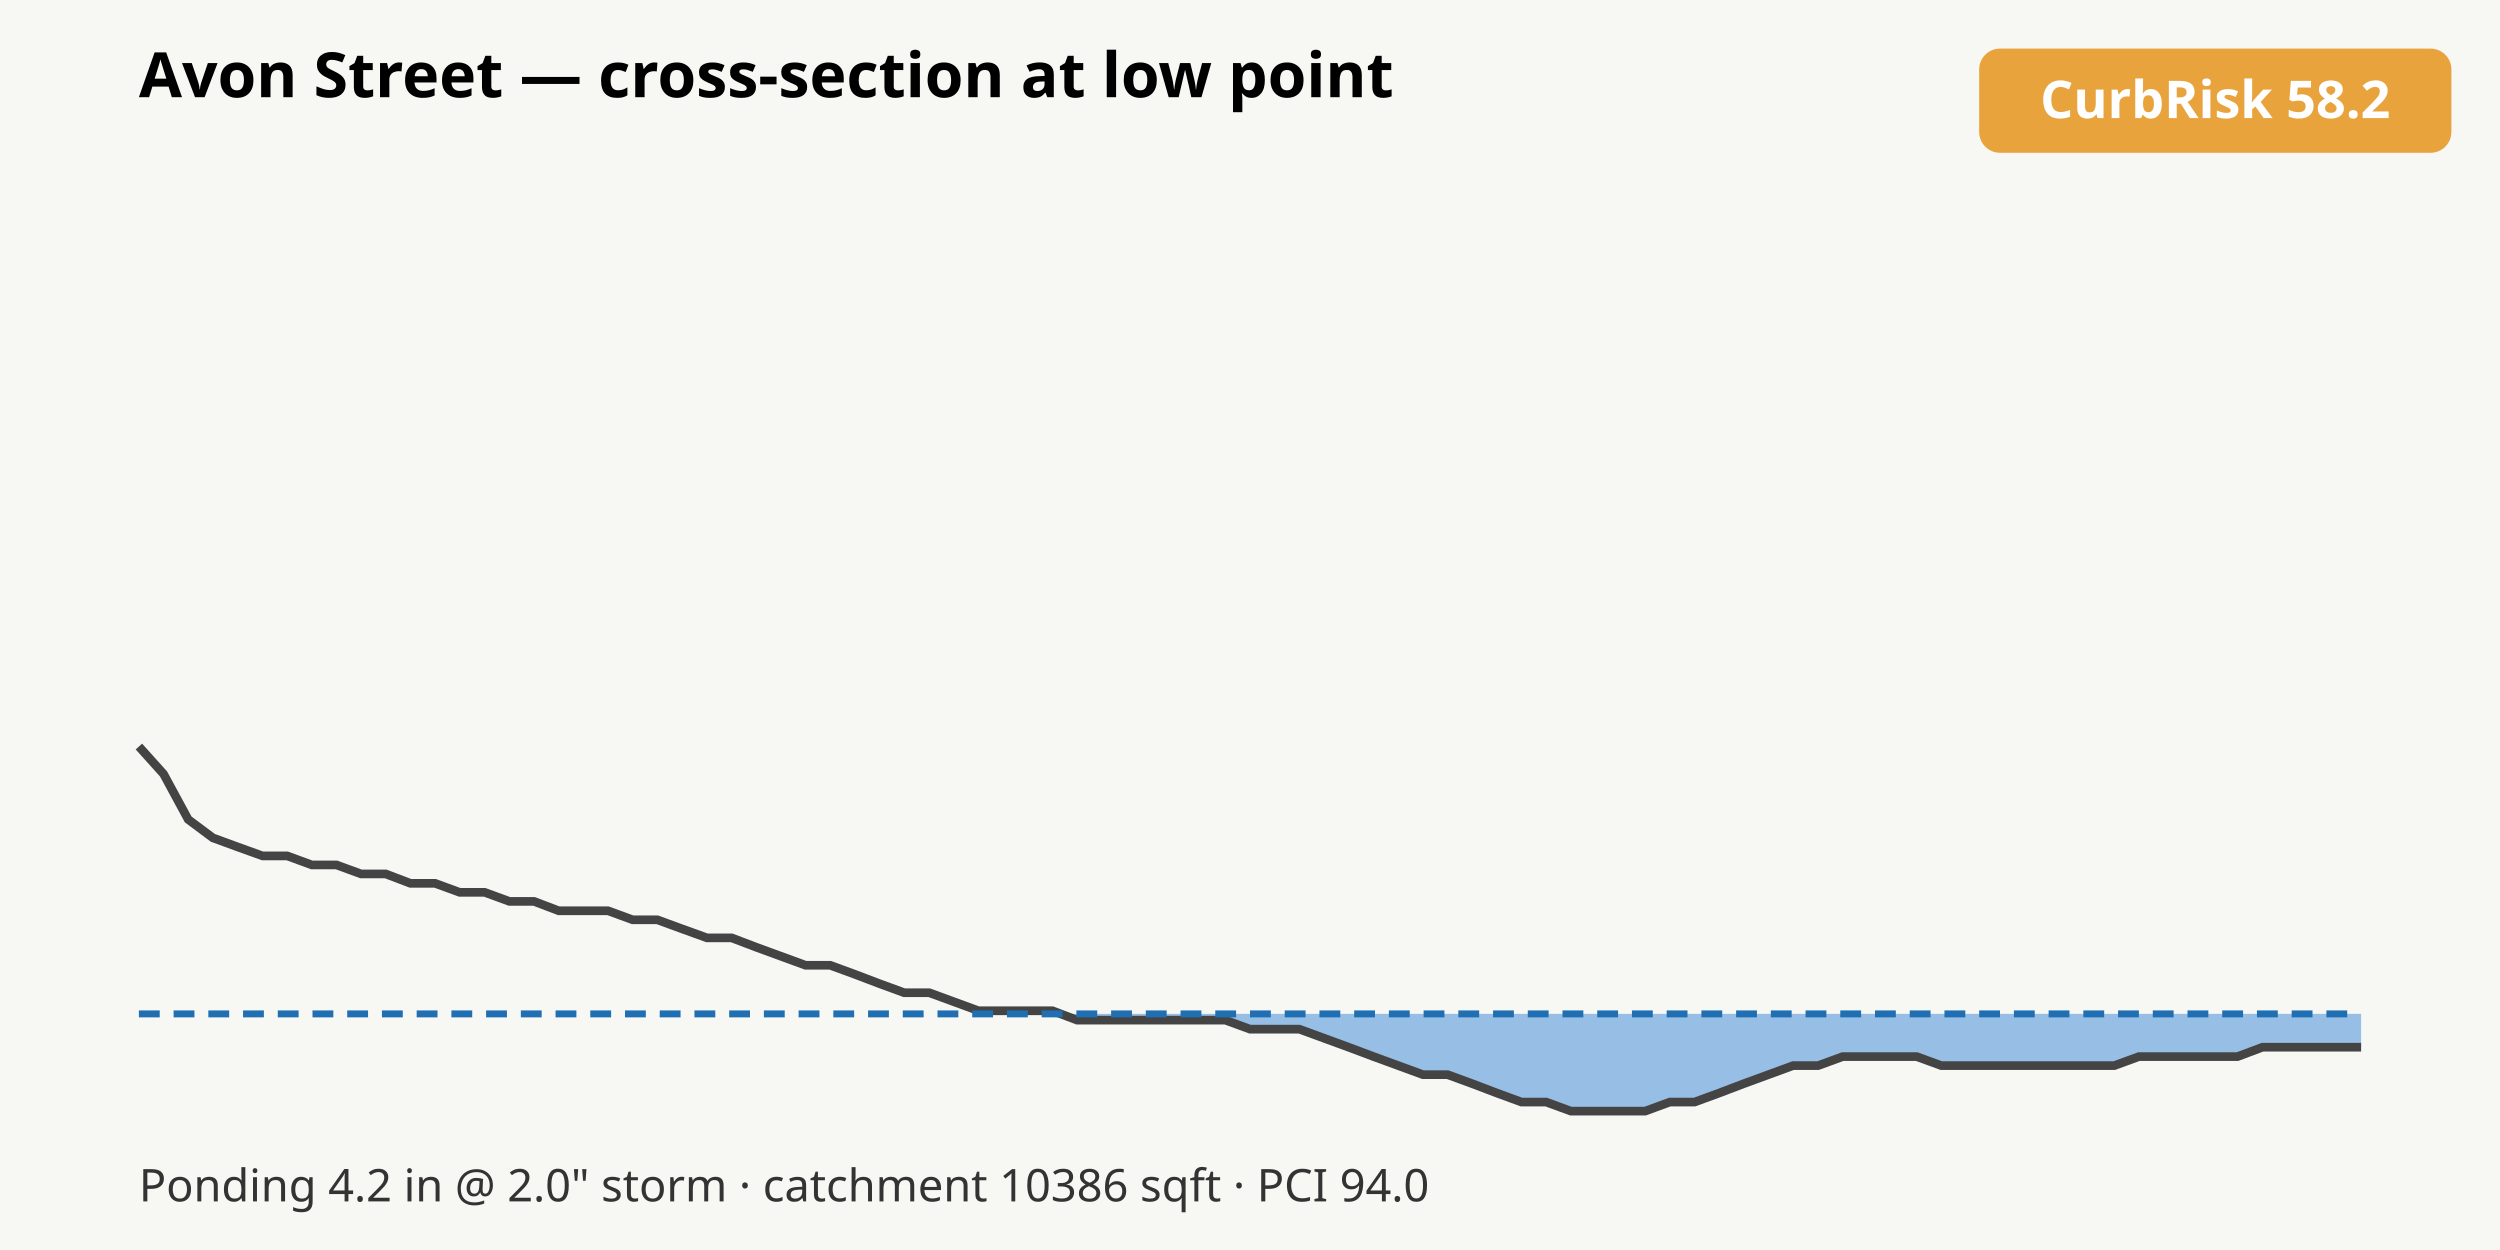
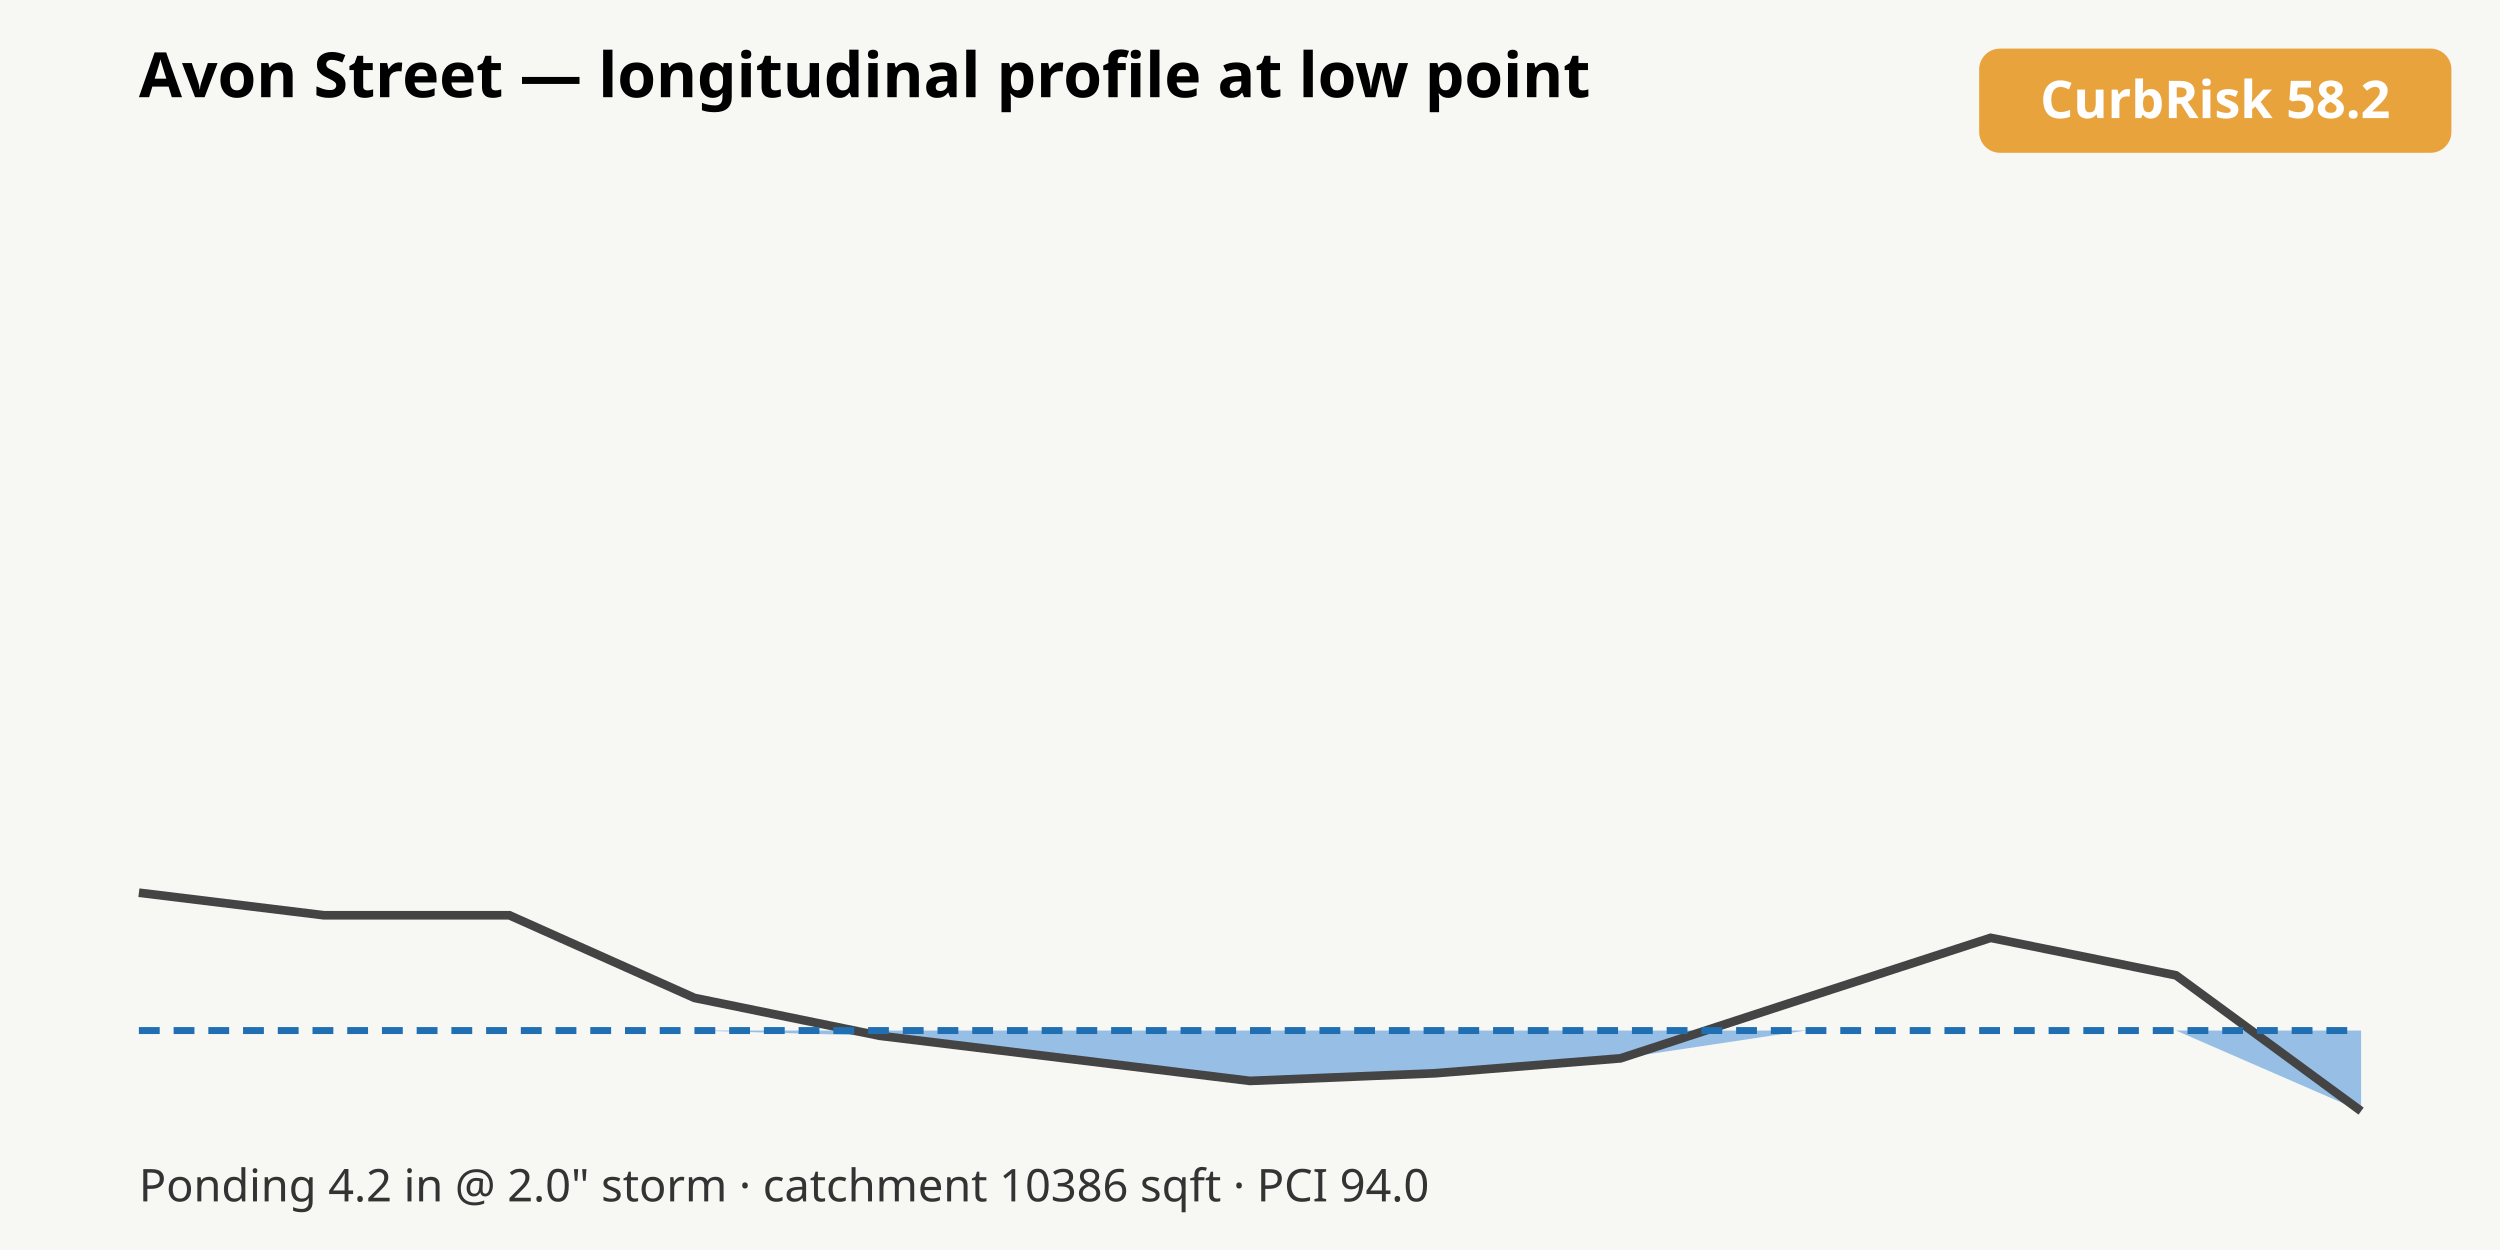
<svg xmlns="http://www.w3.org/2000/svg" width="720" height="360" font-family="system-ui">
  <rect width="720" height="360" fill="#f7f7f4" />
-   <polygon points="40.0,292.0 40.0,292.0 47.1,292.0 54.2,292.0 61.3,292.0 68.4,292.0 75.6,292.0 82.7,292.0 89.8,292.0 96.9,292.0 104.0,292.0 111.1,292.0 118.2,292.0 125.3,292.0 132.4,292.0 139.6,292.0 146.7,292.0 153.8,292.0 160.9,292.0 168.0,292.0 175.1,292.0 182.2,292.0 189.3,292.0 196.4,292.0 203.6,292.0 210.7,292.0 217.8,292.0 224.9,292.0 232.0,292.0 239.1,292.0 246.2,292.0 253.3,292.0 260.4,292.0 267.6,292.0 274.7,292.0 281.8,292.0 288.9,292.0 296.0,292.0 303.1,292.0 310.2,293.8 317.3,293.8 324.4,293.8 331.6,293.8 338.7,293.8 345.8,293.8 352.9,293.8 360.0,296.4 367.1,296.4 374.2,296.4 381.3,299.0 388.4,301.6 395.6,304.3 402.7,306.9 409.8,309.5 416.9,309.5 424.0,312.1 431.1,314.8 438.2,317.4 445.3,317.4 452.4,320.0 459.6,320.0 466.7,320.0 473.8,320.0 480.9,317.4 488.0,317.4 495.1,314.8 502.2,312.1 509.3,309.5 516.4,306.9 523.6,306.9 530.7,304.3 537.8,304.3 544.9,304.3 552.0,304.3 559.1,306.9 566.2,306.9 573.3,306.9 580.4,306.9 587.6,306.9 594.7,306.9 601.8,306.9 608.9,306.9 616.0,304.3 623.1,304.3 630.2,304.3 637.3,304.3 644.4,304.3 651.6,301.6 658.7,301.6 665.8,301.6 672.9,301.6 680.0,301.6 680.0,292.0" fill="#4a90d9" fill-opacity="0.55" />
-   <polyline points="40.0,215.0 47.1,222.9 54.2,236.0 61.3,241.3 68.4,243.9 75.6,246.5 82.7,246.5 89.8,249.1 96.9,249.1 104.0,251.7 111.1,251.7 118.2,254.4 125.3,254.4 132.4,257.0 139.6,257.0 146.7,259.6 153.8,259.6 160.9,262.3 168.0,262.3 175.1,262.3 182.2,264.9 189.3,264.9 196.4,267.5 203.6,270.1 210.7,270.1 217.8,272.8 224.9,275.4 232.0,278.0 239.1,278.0 246.2,280.6 253.3,283.3 260.4,285.9 267.6,285.9 274.7,288.5 281.8,291.1 288.9,291.1 296.0,291.1 303.1,291.1 310.2,293.8 317.3,293.8 324.4,293.8 331.6,293.8 338.7,293.8 345.8,293.8 352.9,293.8 360.0,296.4 367.1,296.4 374.2,296.4 381.3,299.0 388.4,301.6 395.6,304.3 402.7,306.9 409.8,309.5 416.9,309.5 424.0,312.1 431.1,314.8 438.2,317.4 445.3,317.4 452.4,320.0 459.6,320.0 466.7,320.0 473.8,320.0 480.9,317.4 488.0,317.4 495.1,314.8 502.2,312.1 509.3,309.5 516.4,306.9 523.6,306.9 530.7,304.3 537.8,304.3 544.9,304.3 552.0,304.3 559.1,306.9 566.2,306.9 573.3,306.9 580.4,306.9 587.6,306.9 594.7,306.9 601.8,306.9 608.9,306.9 616.0,304.3 623.1,304.3 630.2,304.3 637.3,304.3 644.4,304.3 651.6,301.6 658.7,301.6 665.8,301.6 672.9,301.6 680.0,301.6" fill="none" stroke="#444" stroke-width="2.5" />
-   <line x1="40.0" y1="292.0" x2="680.0" y2="292.0" stroke="#1f6fb2" stroke-dasharray="6 4" stroke-width="2" />
-   <text x="40" y="28" font-size="18" font-weight="700">Avon Street — cross-section at low point</text>
+   <polygon points="40.0,296.8 40.0,296.8 93.3,296.8 146.7,296.8 200.0,296.8 253.3,298.3 306.7,304.8 360.0,311.3 413.3,309.1 466.7,304.8 520.0,296.8 573.3,296.8 626.7,296.8 680.0,320.0 680.0,296.8" fill="#4a90d9" fill-opacity="0.55" />
+   <polyline points="40.0,257.1 93.3,263.6 146.7,263.6 200.0,287.4 253.3,298.3 306.7,304.8 360.0,311.3 413.3,309.1 466.7,304.8 520.0,287.4 573.3,270.1 626.7,280.9 680.0,320.0" fill="none" stroke="#444" stroke-width="2.5" />
+   <line x1="40.0" y1="296.8" x2="680.0" y2="296.8" stroke="#1f6fb2" stroke-dasharray="6 4" stroke-width="2" />
+   <text x="40" y="28" font-size="18" font-weight="700">Avon Street — longitudinal profile at low point</text>
  <text x="40" y="346" font-size="13" fill="#333">Ponding 4.2 in @ 2.0" storm · catchment 10386 sqft · PCI 94.0</text>
  <rect x="570" y="14" width="136" height="30" rx="6" fill="#e8a33d" />
  <text x="638" y="34" font-size="15" fill="#fff" text-anchor="middle" font-weight="700">CurbRisk 58.2</text>
</svg>
